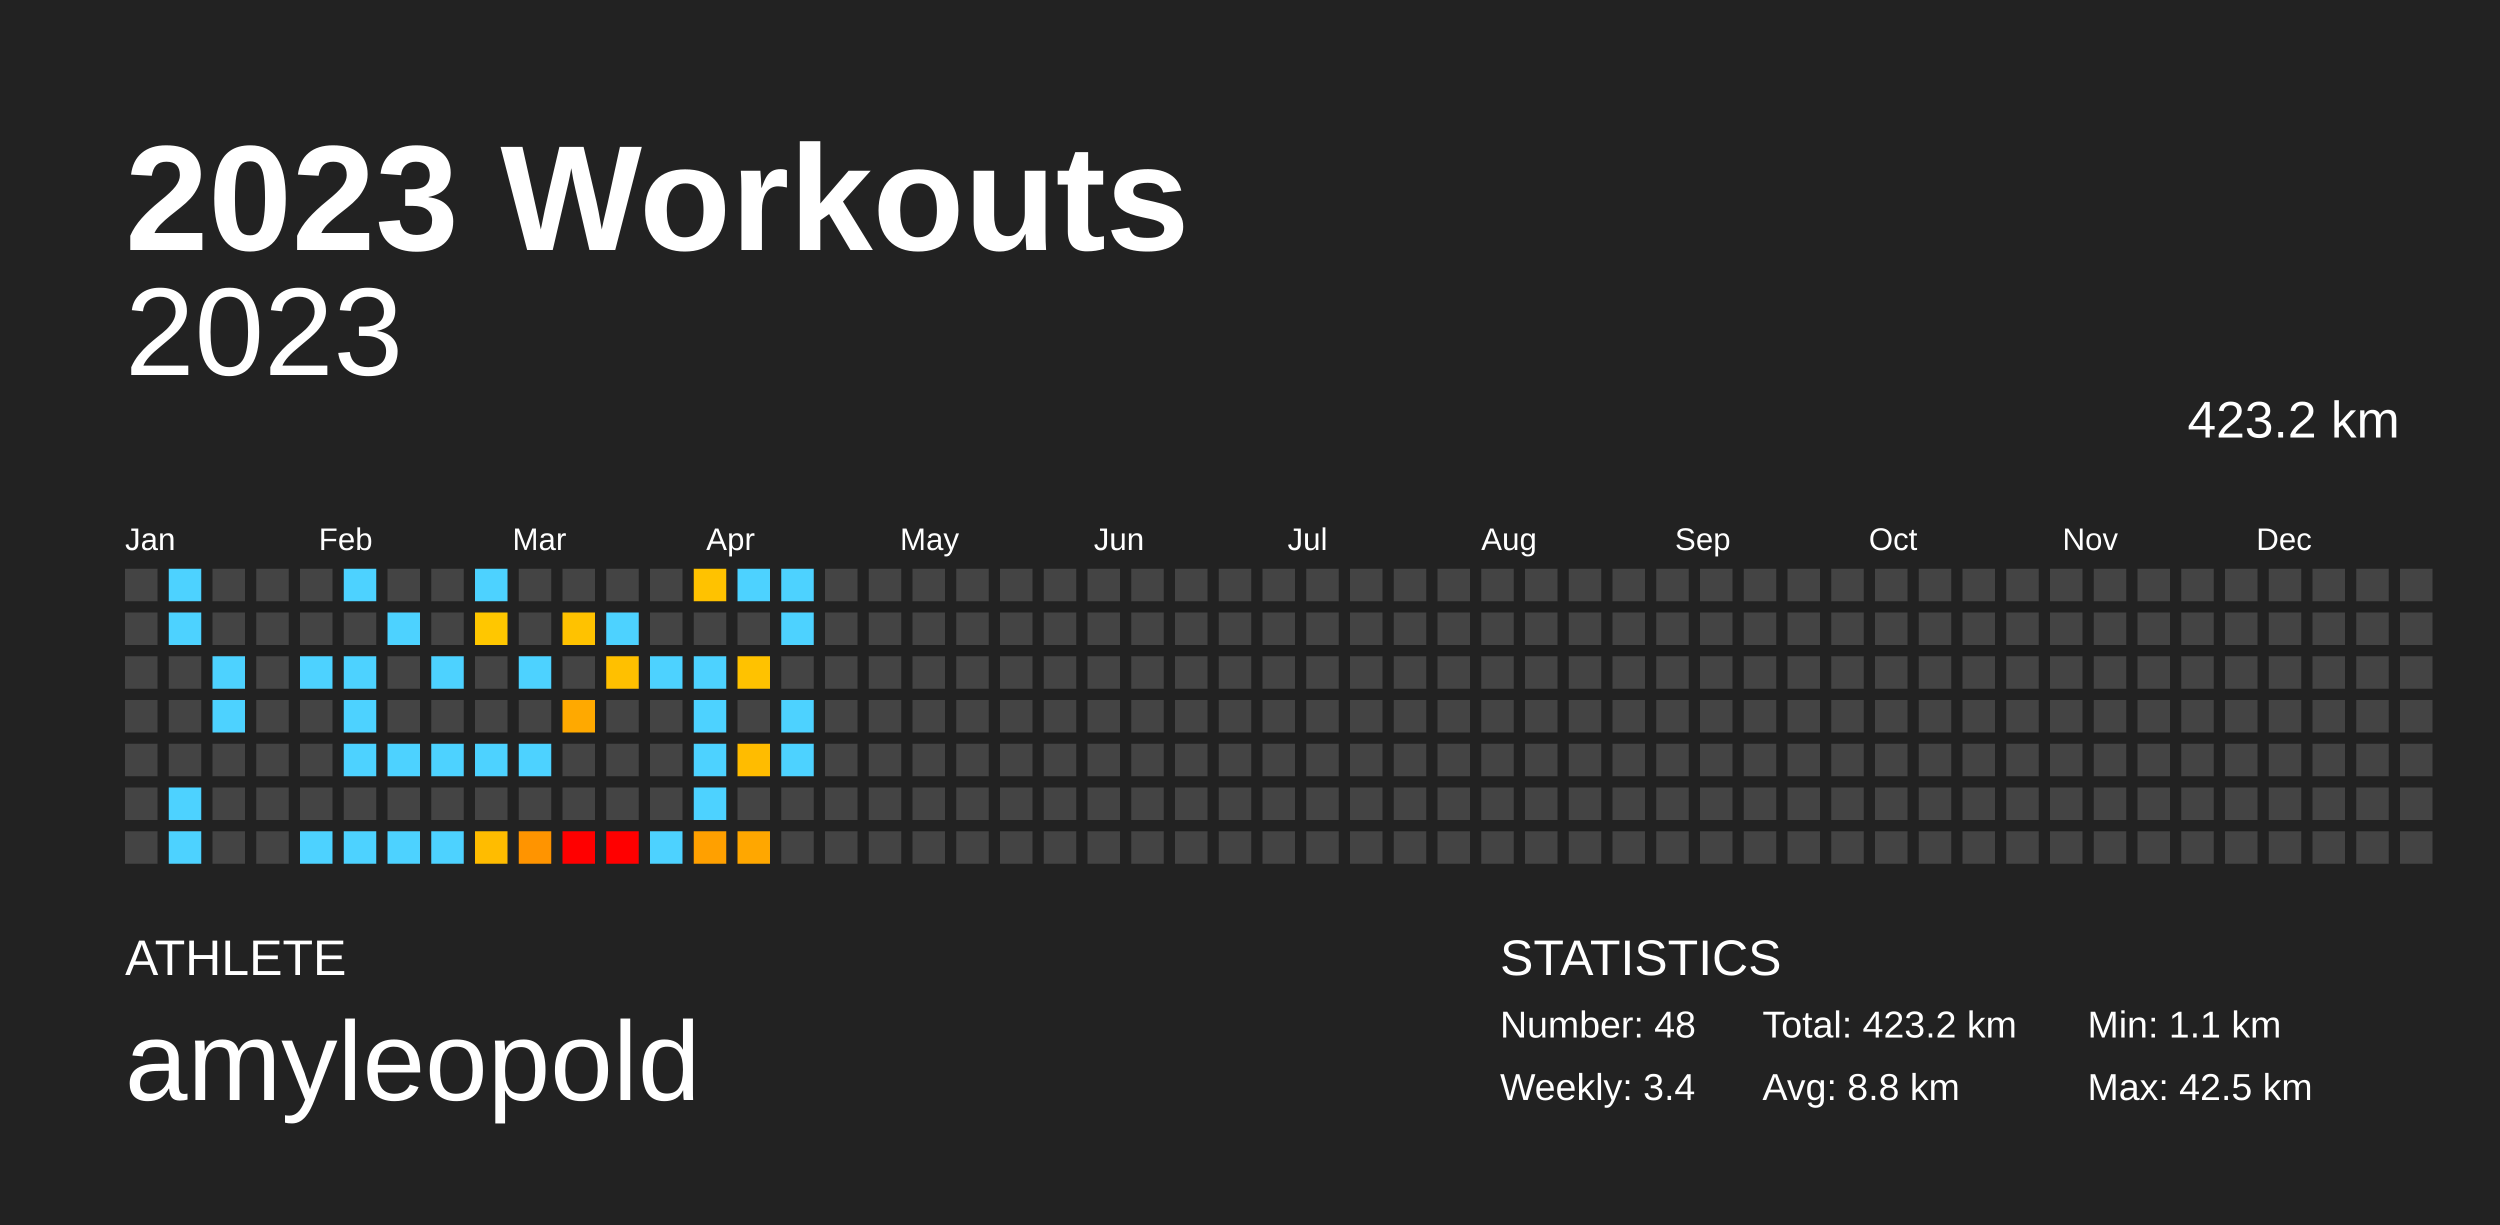
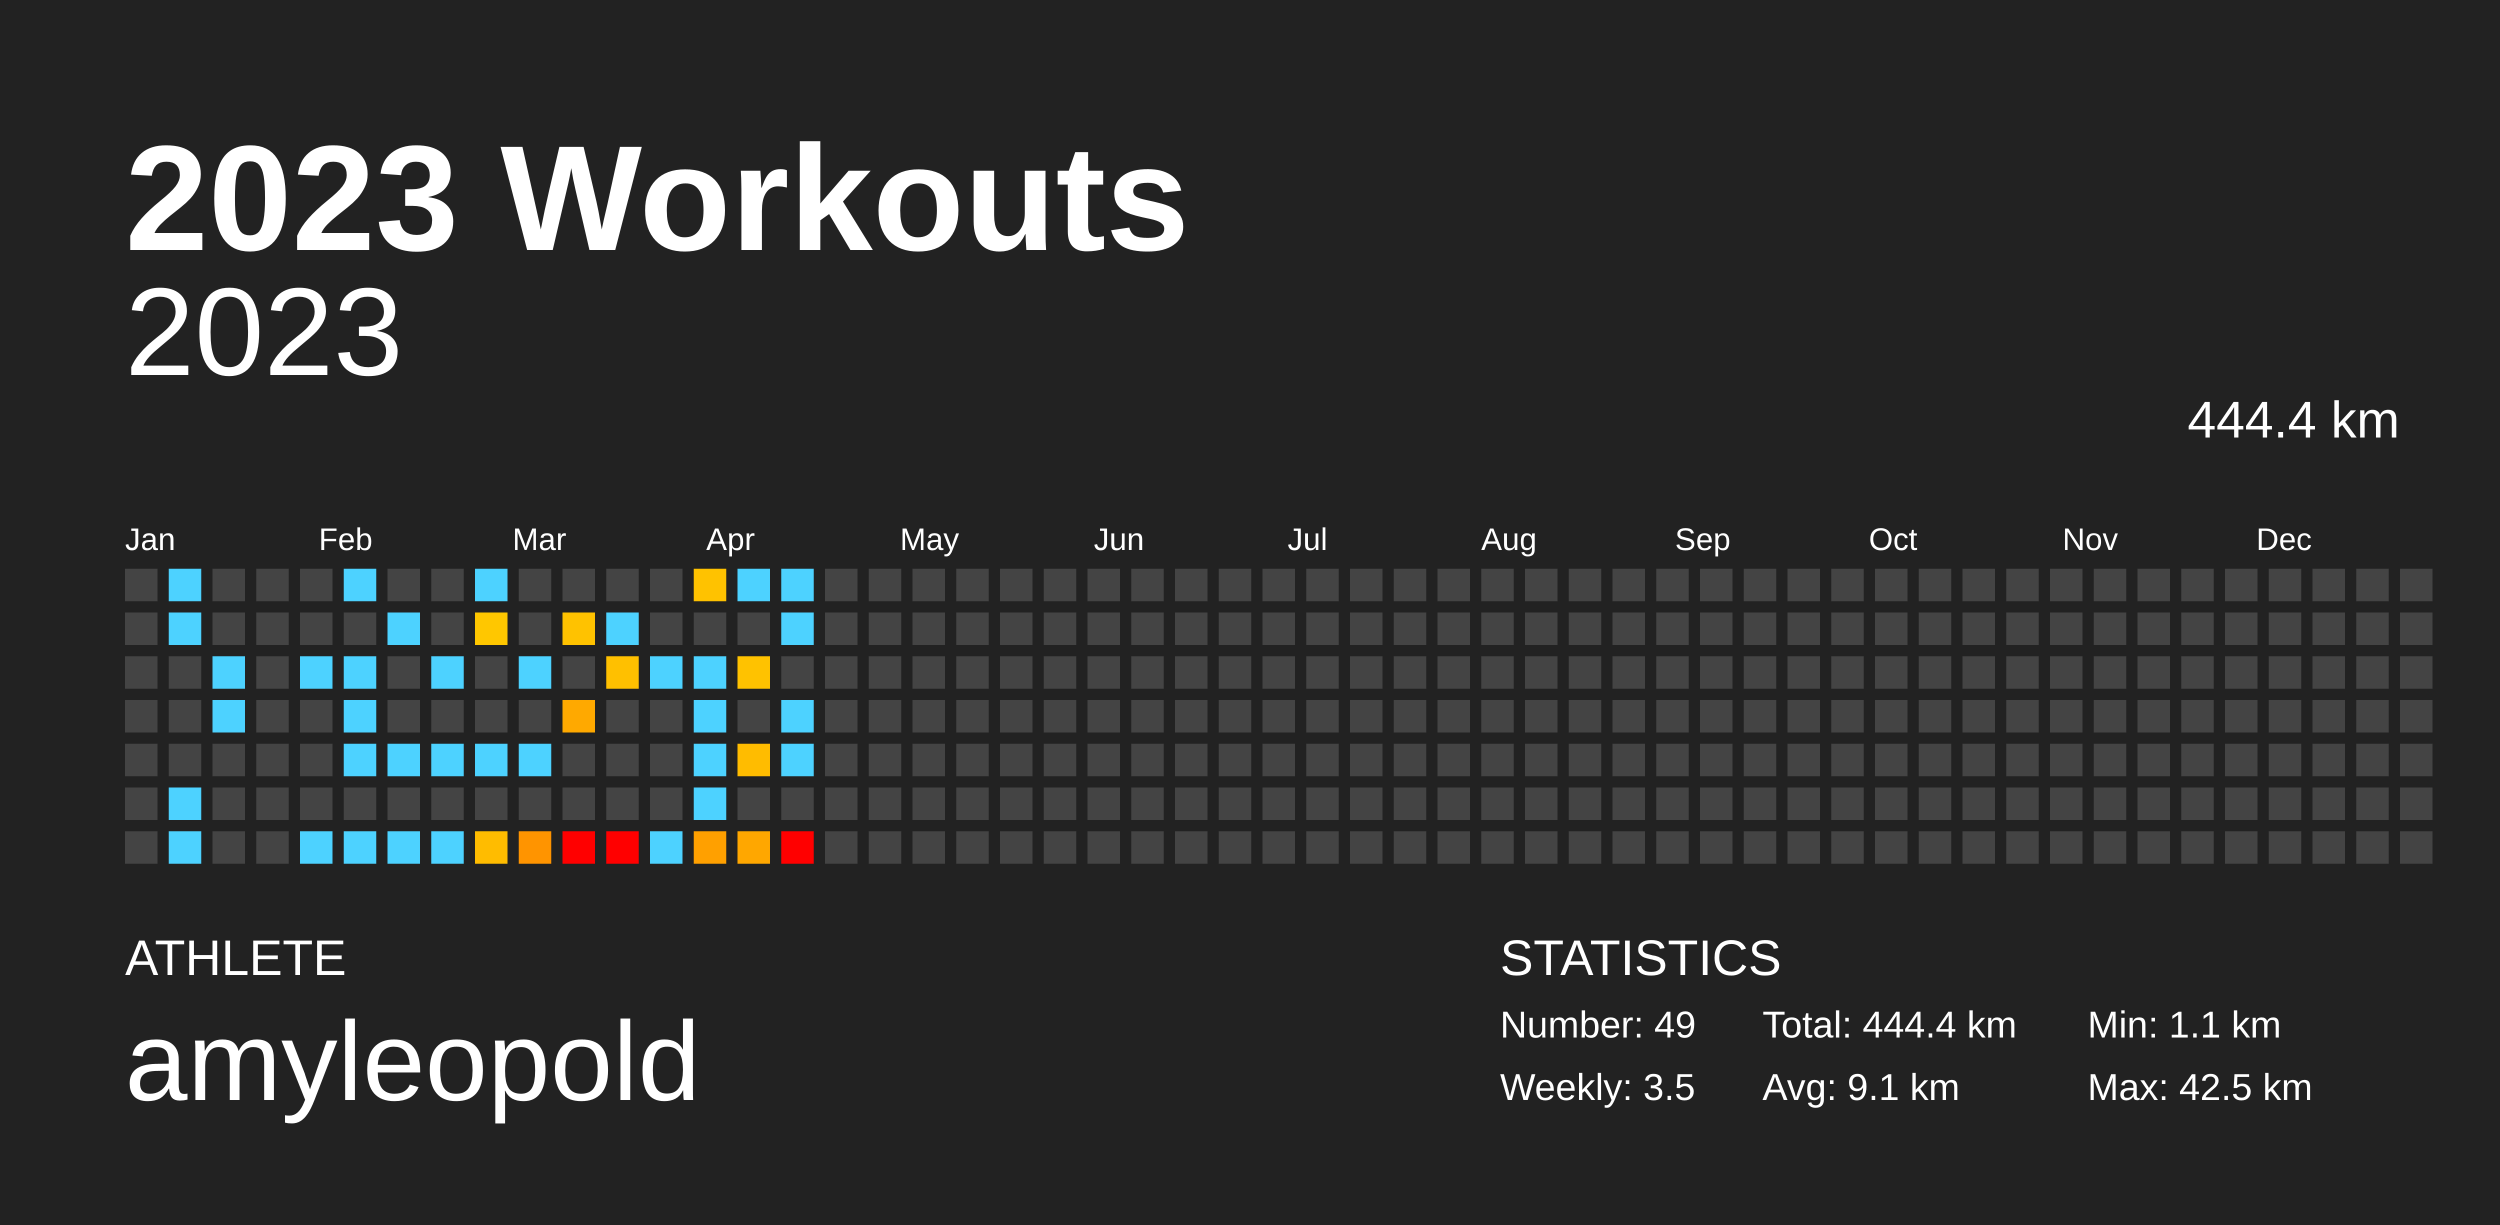
<svg xmlns="http://www.w3.org/2000/svg" baseProfile="full" height="98mm" version="1.1" viewBox="0,0,200,98" width="200mm">
  <defs />
  <rect fill="#222222" height="98" width="200" x="0" y="0" />
  <text fill="#FFFFFF" style="font-size:12px; font-family:Arial; font-weight:bold;" x="10" y="20">2023 Workouts</text>
  <text fill="#FFFFFF" style="font-size:4px; font-family:Arial" x="10" y="78">ATHLETE</text>
  <text fill="#FFFFFF" style="font-size:9px; font-family:Arial" x="10" y="88">amyleopold</text>
  <text fill="#FFFFFF" style="font-size:4px; font-family:Arial" x="120" y="78">STATISTICS</text>
-   <text fill="#FFFFFF" style="font-size:3px; font-family:Arial" x="120" y="83">Number: 48</text>
-   <text fill="#FFFFFF" style="font-size:3px; font-family:Arial" x="120" y="88">Weekly: 3.4</text>
-   <text fill="#FFFFFF" style="font-size:3px; font-family:Arial" x="141" y="83">Total: 423.2 km</text>
-   <text fill="#FFFFFF" style="font-size:3px; font-family:Arial" x="141" y="88">Avg: 8.8 km</text>
+   <text fill="#FFFFFF" style="font-size:3px; font-family:Arial" x="120" y="83">Number: 49</text>
+   <text fill="#FFFFFF" style="font-size:3px; font-family:Arial" x="120" y="88">Weekly: 3.5</text>
+   <text fill="#FFFFFF" style="font-size:3px; font-family:Arial" x="141" y="83">Total: 444.4 km</text>
+   <text fill="#FFFFFF" style="font-size:3px; font-family:Arial" x="141" y="88">Avg: 9.1 km</text>
  <text fill="#FFFFFF" style="font-size:3px; font-family:Arial" x="167" y="83">Min: 1.1 km</text>
  <text fill="#FFFFFF" style="font-size:3px; font-family:Arial" x="167" y="88">Max: 42.5 km</text>
  <text alignment-baseline="hanging" fill="#FFFFFF" style="font-size:10.0px; font-family:Arial;" x="10" y="30">2023</text>
-   <text alignment-baseline="hanging" fill="#FFFFFF" style="font-size:4.125px; font-family:Arial;" x="175" y="35">423.2 km</text>
+   <text alignment-baseline="hanging" fill="#FFFFFF" style="font-size:4.125px; font-family:Arial;" x="175" y="35">444.4 km</text>
  <text fill="#FFFFFF" style="font-size:2.5px; font-family:Arial" x="10.0" y="44">Jan</text>
  <text fill="#FFFFFF" style="font-size:2.5px; font-family:Arial" x="25.5" y="44">Feb</text>
  <text fill="#FFFFFF" style="font-size:2.5px; font-family:Arial" x="41.0" y="44">Mar</text>
  <text fill="#FFFFFF" style="font-size:2.5px; font-family:Arial" x="56.5" y="44">Apr</text>
  <text fill="#FFFFFF" style="font-size:2.5px; font-family:Arial" x="72.0" y="44">May</text>
  <text fill="#FFFFFF" style="font-size:2.5px; font-family:Arial" x="87.5" y="44">Jun</text>
  <text fill="#FFFFFF" style="font-size:2.5px; font-family:Arial" x="103.0" y="44">Jul</text>
  <text fill="#FFFFFF" style="font-size:2.5px; font-family:Arial" x="118.5" y="44">Aug</text>
  <text fill="#FFFFFF" style="font-size:2.5px; font-family:Arial" x="134.0" y="44">Sep</text>
  <text fill="#FFFFFF" style="font-size:2.5px; font-family:Arial" x="149.5" y="44">Oct</text>
  <text fill="#FFFFFF" style="font-size:2.5px; font-family:Arial" x="165.0" y="44">Nov</text>
  <text fill="#FFFFFF" style="font-size:2.5px; font-family:Arial" x="180.5" y="44">Dec</text>
  <rect fill="#444444" height="2.6" width="2.6" x="10.0" y="45.5" />
  <rect fill="#444444" height="2.6" width="2.6" x="10.0" y="49.0" />
  <rect fill="#444444" height="2.6" width="2.6" x="10.0" y="52.5" />
  <rect fill="#444444" height="2.6" width="2.6" x="10.0" y="56.0" />
  <rect fill="#444444" height="2.6" width="2.6" x="10.0" y="59.5" />
  <rect fill="#444444" height="2.6" width="2.6" x="10.0" y="63.0" />
  <rect fill="#444444" height="2.6" width="2.6" x="10.0" y="66.5" />
  <rect fill="#4dd2ff" height="2.6" width="2.6" x="13.5" y="45.5" />
  <rect fill="#4dd2ff" height="2.6" width="2.6" x="13.5" y="49.0" />
  <rect fill="#444444" height="2.6" width="2.6" x="13.5" y="52.5" />
  <rect fill="#444444" height="2.6" width="2.6" x="13.5" y="56.0" />
  <rect fill="#444444" height="2.6" width="2.6" x="13.5" y="59.5" />
  <rect fill="#4dd2ff" height="2.6" width="2.6" x="13.5" y="63.0" />
  <rect fill="#4dd2ff" height="2.6" width="2.6" x="13.5" y="66.5" />
  <rect fill="#444444" height="2.6" width="2.6" x="17.0" y="45.5" />
  <rect fill="#444444" height="2.6" width="2.6" x="17.0" y="49.0" />
  <rect fill="#4dd2ff" height="2.6" width="2.6" x="17.0" y="52.5" />
  <rect fill="#4dd2ff" height="2.6" width="2.6" x="17.0" y="56.0" />
  <rect fill="#444444" height="2.6" width="2.6" x="17.0" y="59.5" />
  <rect fill="#444444" height="2.6" width="2.6" x="17.0" y="63.0" />
  <rect fill="#444444" height="2.6" width="2.6" x="17.0" y="66.5" />
  <rect fill="#444444" height="2.6" width="2.6" x="20.5" y="45.5" />
  <rect fill="#444444" height="2.6" width="2.6" x="20.5" y="49.0" />
  <rect fill="#444444" height="2.6" width="2.6" x="20.5" y="52.5" />
  <rect fill="#444444" height="2.6" width="2.6" x="20.5" y="56.0" />
  <rect fill="#444444" height="2.6" width="2.6" x="20.5" y="59.5" />
  <rect fill="#444444" height="2.6" width="2.6" x="20.5" y="63.0" />
  <rect fill="#444444" height="2.6" width="2.6" x="20.5" y="66.5" />
  <rect fill="#444444" height="2.6" width="2.6" x="24.0" y="45.5" />
  <rect fill="#444444" height="2.6" width="2.6" x="24.0" y="49.0" />
  <rect fill="#4dd2ff" height="2.6" width="2.6" x="24.0" y="52.5" />
  <rect fill="#444444" height="2.6" width="2.6" x="24.0" y="56.0" />
  <rect fill="#444444" height="2.6" width="2.6" x="24.0" y="59.5" />
  <rect fill="#444444" height="2.6" width="2.6" x="24.0" y="63.0" />
  <rect fill="#4dd2ff" height="2.6" width="2.6" x="24.0" y="66.5" />
  <rect fill="#4dd2ff" height="2.6" width="2.6" x="27.5" y="45.5" />
  <rect fill="#444444" height="2.6" width="2.6" x="27.5" y="49.0" />
  <rect fill="#4dd2ff" height="2.6" width="2.6" x="27.5" y="52.5" />
  <rect fill="#4dd2ff" height="2.6" width="2.6" x="27.5" y="56.0" />
  <rect fill="#4dd2ff" height="2.6" width="2.6" x="27.5" y="59.5" />
  <rect fill="#444444" height="2.6" width="2.6" x="27.5" y="63.0" />
  <rect fill="#4dd2ff" height="2.6" width="2.6" x="27.5" y="66.5" />
  <rect fill="#444444" height="2.6" width="2.6" x="31.0" y="45.5" />
  <rect fill="#4dd2ff" height="2.6" width="2.6" x="31.0" y="49.0" />
  <rect fill="#444444" height="2.6" width="2.6" x="31.0" y="52.5" />
  <rect fill="#444444" height="2.6" width="2.6" x="31.0" y="56.0" />
  <rect fill="#4dd2ff" height="2.6" width="2.6" x="31.0" y="59.5" />
  <rect fill="#444444" height="2.6" width="2.6" x="31.0" y="63.0" />
  <rect fill="#4dd2ff" height="2.6" width="2.6" x="31.0" y="66.5" />
  <rect fill="#444444" height="2.6" width="2.6" x="34.5" y="45.5" />
  <rect fill="#444444" height="2.6" width="2.6" x="34.5" y="49.0" />
  <rect fill="#4dd2ff" height="2.6" width="2.6" x="34.5" y="52.5" />
  <rect fill="#444444" height="2.6" width="2.6" x="34.5" y="56.0" />
  <rect fill="#4dd2ff" height="2.6" width="2.6" x="34.5" y="59.5" />
  <rect fill="#444444" height="2.6" width="2.6" x="34.5" y="63.0" />
  <rect fill="#4dd2ff" height="2.6" width="2.6" x="34.5" y="66.5" />
  <rect fill="#4dd2ff" height="2.6" width="2.6" x="38.0" y="45.5" />
  <rect fill="#ffc700" height="2.6" width="2.6" x="38.0" y="49.0" />
  <rect fill="#444444" height="2.6" width="2.6" x="38.0" y="52.5" />
  <rect fill="#444444" height="2.6" width="2.6" x="38.0" y="56.0" />
  <rect fill="#4dd2ff" height="2.6" width="2.6" x="38.0" y="59.5" />
  <rect fill="#444444" height="2.6" width="2.6" x="38.0" y="63.0" />
  <rect fill="#ffbc00" height="2.6" width="2.6" x="38.0" y="66.5" />
  <rect fill="#444444" height="2.6" width="2.6" x="41.5" y="45.5" />
  <rect fill="#444444" height="2.6" width="2.6" x="41.5" y="49.0" />
  <rect fill="#4dd2ff" height="2.6" width="2.6" x="41.5" y="52.5" />
  <rect fill="#444444" height="2.6" width="2.6" x="41.5" y="56.0" />
  <rect fill="#4dd2ff" height="2.6" width="2.6" x="41.5" y="59.5" />
  <rect fill="#444444" height="2.6" width="2.6" x="41.5" y="63.0" />
  <rect fill="#ff9400" height="2.6" width="2.6" x="41.5" y="66.5" />
  <rect fill="#444444" height="2.6" width="2.6" x="45.0" y="45.5" />
  <rect fill="#ffc200" height="2.6" width="2.6" x="45.0" y="49.0" />
  <rect fill="#444444" height="2.6" width="2.6" x="45.0" y="52.5" />
  <rect fill="#ffa900" height="2.6" width="2.6" x="45.0" y="56.0" />
  <rect fill="#444444" height="2.6" width="2.6" x="45.0" y="59.5" />
  <rect fill="#444444" height="2.6" width="2.6" x="45.0" y="63.0" />
  <rect fill="red" height="2.6" width="2.6" x="45.0" y="66.5" />
  <rect fill="#444444" height="2.6" width="2.6" x="48.5" y="45.5" />
  <rect fill="#4dd2ff" height="2.6" width="2.6" x="48.5" y="49.0" />
  <rect fill="#ffc000" height="2.6" width="2.6" x="48.5" y="52.5" />
  <rect fill="#444444" height="2.6" width="2.6" x="48.5" y="56.0" />
  <rect fill="#444444" height="2.6" width="2.6" x="48.5" y="59.5" />
  <rect fill="#444444" height="2.6" width="2.6" x="48.5" y="63.0" />
  <rect fill="red" height="2.6" width="2.6" x="48.5" y="66.5" />
  <rect fill="#444444" height="2.6" width="2.6" x="52.0" y="45.5" />
  <rect fill="#444444" height="2.6" width="2.6" x="52.0" y="49.0" />
  <rect fill="#4dd2ff" height="2.6" width="2.6" x="52.0" y="52.5" />
  <rect fill="#444444" height="2.6" width="2.6" x="52.0" y="56.0" />
  <rect fill="#444444" height="2.6" width="2.6" x="52.0" y="59.5" />
  <rect fill="#444444" height="2.6" width="2.6" x="52.0" y="63.0" />
  <rect fill="#4dd2ff" height="2.6" width="2.6" x="52.0" y="66.5" />
  <rect fill="#ffc200" height="2.6" width="2.6" x="55.5" y="45.5" />
  <rect fill="#444444" height="2.6" width="2.6" x="55.5" y="49.0" />
  <rect fill="#4dd2ff" height="2.6" width="2.6" x="55.5" y="52.5" />
  <rect fill="#4dd2ff" height="2.6" width="2.6" x="55.5" y="56.0" />
  <rect fill="#4dd2ff" height="2.6" width="2.6" x="55.5" y="59.5" />
  <rect fill="#4dd2ff" height="2.6" width="2.6" x="55.5" y="63.0" />
  <rect fill="#ffa000" height="2.6" width="2.6" x="55.5" y="66.5" />
  <rect fill="#4dd2ff" height="2.6" width="2.6" x="59.0" y="45.5" />
  <rect fill="#444444" height="2.6" width="2.6" x="59.0" y="49.0" />
  <rect fill="#ffc200" height="2.6" width="2.6" x="59.0" y="52.5" />
  <rect fill="#444444" height="2.6" width="2.6" x="59.0" y="56.0" />
  <rect fill="#ffbc00" height="2.6" width="2.6" x="59.0" y="59.5" />
  <rect fill="#444444" height="2.6" width="2.6" x="59.0" y="63.0" />
  <rect fill="#ffa700" height="2.6" width="2.6" x="59.0" y="66.5" />
  <rect fill="#4dd2ff" height="2.6" width="2.6" x="62.5" y="45.5" />
  <rect fill="#4dd2ff" height="2.6" width="2.6" x="62.5" y="49.0" />
  <rect fill="#444444" height="2.6" width="2.6" x="62.5" y="52.5" />
  <rect fill="#4dd2ff" height="2.6" width="2.6" x="62.5" y="56.0" />
  <rect fill="#4dd2ff" height="2.6" width="2.6" x="62.5" y="59.5" />
  <rect fill="#444444" height="2.6" width="2.6" x="62.5" y="63.0" />
-   <rect fill="#444444" height="2.6" width="2.6" x="62.5" y="66.5" />
+   <rect fill="red" height="2.6" width="2.6" x="62.5" y="66.5" />
  <rect fill="#444444" height="2.6" width="2.6" x="66.0" y="45.5" />
  <rect fill="#444444" height="2.6" width="2.6" x="66.0" y="49.0" />
  <rect fill="#444444" height="2.6" width="2.6" x="66.0" y="52.5" />
  <rect fill="#444444" height="2.6" width="2.6" x="66.0" y="56.0" />
  <rect fill="#444444" height="2.6" width="2.6" x="66.0" y="59.5" />
  <rect fill="#444444" height="2.6" width="2.6" x="66.0" y="63.0" />
  <rect fill="#444444" height="2.6" width="2.6" x="66.0" y="66.5" />
  <rect fill="#444444" height="2.6" width="2.6" x="69.5" y="45.5" />
  <rect fill="#444444" height="2.6" width="2.6" x="69.5" y="49.0" />
  <rect fill="#444444" height="2.6" width="2.6" x="69.5" y="52.5" />
  <rect fill="#444444" height="2.6" width="2.6" x="69.5" y="56.0" />
  <rect fill="#444444" height="2.6" width="2.6" x="69.5" y="59.5" />
  <rect fill="#444444" height="2.6" width="2.6" x="69.5" y="63.0" />
  <rect fill="#444444" height="2.6" width="2.6" x="69.5" y="66.5" />
  <rect fill="#444444" height="2.6" width="2.6" x="73.0" y="45.5" />
  <rect fill="#444444" height="2.6" width="2.6" x="73.0" y="49.0" />
  <rect fill="#444444" height="2.6" width="2.6" x="73.0" y="52.5" />
  <rect fill="#444444" height="2.6" width="2.6" x="73.0" y="56.0" />
  <rect fill="#444444" height="2.6" width="2.6" x="73.0" y="59.5" />
  <rect fill="#444444" height="2.6" width="2.6" x="73.0" y="63.0" />
  <rect fill="#444444" height="2.6" width="2.6" x="73.0" y="66.5" />
  <rect fill="#444444" height="2.6" width="2.6" x="76.5" y="45.5" />
  <rect fill="#444444" height="2.6" width="2.6" x="76.5" y="49.0" />
  <rect fill="#444444" height="2.6" width="2.6" x="76.5" y="52.5" />
  <rect fill="#444444" height="2.6" width="2.6" x="76.5" y="56.0" />
  <rect fill="#444444" height="2.6" width="2.6" x="76.5" y="59.5" />
  <rect fill="#444444" height="2.6" width="2.6" x="76.5" y="63.0" />
  <rect fill="#444444" height="2.6" width="2.6" x="76.5" y="66.5" />
  <rect fill="#444444" height="2.6" width="2.6" x="80.0" y="45.5" />
  <rect fill="#444444" height="2.6" width="2.6" x="80.0" y="49.0" />
  <rect fill="#444444" height="2.6" width="2.6" x="80.0" y="52.5" />
  <rect fill="#444444" height="2.6" width="2.6" x="80.0" y="56.0" />
  <rect fill="#444444" height="2.6" width="2.6" x="80.0" y="59.5" />
  <rect fill="#444444" height="2.6" width="2.6" x="80.0" y="63.0" />
  <rect fill="#444444" height="2.6" width="2.6" x="80.0" y="66.5" />
  <rect fill="#444444" height="2.6" width="2.6" x="83.5" y="45.5" />
  <rect fill="#444444" height="2.6" width="2.6" x="83.5" y="49.0" />
  <rect fill="#444444" height="2.6" width="2.6" x="83.5" y="52.5" />
  <rect fill="#444444" height="2.6" width="2.6" x="83.5" y="56.0" />
  <rect fill="#444444" height="2.6" width="2.6" x="83.5" y="59.5" />
  <rect fill="#444444" height="2.6" width="2.6" x="83.5" y="63.0" />
  <rect fill="#444444" height="2.6" width="2.6" x="83.5" y="66.5" />
  <rect fill="#444444" height="2.6" width="2.6" x="87.0" y="45.5" />
  <rect fill="#444444" height="2.6" width="2.6" x="87.0" y="49.0" />
  <rect fill="#444444" height="2.6" width="2.6" x="87.0" y="52.5" />
  <rect fill="#444444" height="2.6" width="2.6" x="87.0" y="56.0" />
  <rect fill="#444444" height="2.6" width="2.6" x="87.0" y="59.5" />
  <rect fill="#444444" height="2.6" width="2.6" x="87.0" y="63.0" />
  <rect fill="#444444" height="2.6" width="2.6" x="87.0" y="66.5" />
  <rect fill="#444444" height="2.6" width="2.6" x="90.5" y="45.5" />
  <rect fill="#444444" height="2.6" width="2.6" x="90.5" y="49.0" />
  <rect fill="#444444" height="2.6" width="2.6" x="90.5" y="52.5" />
  <rect fill="#444444" height="2.6" width="2.6" x="90.5" y="56.0" />
  <rect fill="#444444" height="2.6" width="2.6" x="90.5" y="59.5" />
  <rect fill="#444444" height="2.6" width="2.6" x="90.5" y="63.0" />
  <rect fill="#444444" height="2.6" width="2.6" x="90.5" y="66.5" />
  <rect fill="#444444" height="2.6" width="2.6" x="94.0" y="45.5" />
  <rect fill="#444444" height="2.6" width="2.6" x="94.0" y="49.0" />
  <rect fill="#444444" height="2.6" width="2.6" x="94.0" y="52.5" />
  <rect fill="#444444" height="2.6" width="2.6" x="94.0" y="56.0" />
  <rect fill="#444444" height="2.6" width="2.6" x="94.0" y="59.5" />
  <rect fill="#444444" height="2.6" width="2.6" x="94.0" y="63.0" />
  <rect fill="#444444" height="2.6" width="2.6" x="94.0" y="66.5" />
  <rect fill="#444444" height="2.6" width="2.6" x="97.5" y="45.5" />
  <rect fill="#444444" height="2.6" width="2.6" x="97.5" y="49.0" />
  <rect fill="#444444" height="2.6" width="2.6" x="97.5" y="52.5" />
  <rect fill="#444444" height="2.6" width="2.6" x="97.5" y="56.0" />
  <rect fill="#444444" height="2.6" width="2.6" x="97.5" y="59.5" />
  <rect fill="#444444" height="2.6" width="2.6" x="97.5" y="63.0" />
  <rect fill="#444444" height="2.6" width="2.6" x="97.5" y="66.5" />
  <rect fill="#444444" height="2.6" width="2.6" x="101.0" y="45.5" />
  <rect fill="#444444" height="2.6" width="2.6" x="101.0" y="49.0" />
  <rect fill="#444444" height="2.6" width="2.6" x="101.0" y="52.5" />
  <rect fill="#444444" height="2.6" width="2.6" x="101.0" y="56.0" />
  <rect fill="#444444" height="2.6" width="2.6" x="101.0" y="59.5" />
  <rect fill="#444444" height="2.6" width="2.6" x="101.0" y="63.0" />
  <rect fill="#444444" height="2.6" width="2.6" x="101.0" y="66.5" />
  <rect fill="#444444" height="2.6" width="2.6" x="104.5" y="45.5" />
  <rect fill="#444444" height="2.6" width="2.6" x="104.5" y="49.0" />
  <rect fill="#444444" height="2.6" width="2.6" x="104.5" y="52.5" />
  <rect fill="#444444" height="2.6" width="2.6" x="104.5" y="56.0" />
  <rect fill="#444444" height="2.6" width="2.6" x="104.5" y="59.5" />
  <rect fill="#444444" height="2.6" width="2.6" x="104.5" y="63.0" />
  <rect fill="#444444" height="2.6" width="2.6" x="104.5" y="66.5" />
  <rect fill="#444444" height="2.6" width="2.6" x="108.0" y="45.5" />
  <rect fill="#444444" height="2.6" width="2.6" x="108.0" y="49.0" />
  <rect fill="#444444" height="2.6" width="2.6" x="108.0" y="52.5" />
  <rect fill="#444444" height="2.6" width="2.6" x="108.0" y="56.0" />
  <rect fill="#444444" height="2.6" width="2.6" x="108.0" y="59.5" />
  <rect fill="#444444" height="2.6" width="2.6" x="108.0" y="63.0" />
  <rect fill="#444444" height="2.6" width="2.6" x="108.0" y="66.5" />
  <rect fill="#444444" height="2.6" width="2.6" x="111.5" y="45.5" />
  <rect fill="#444444" height="2.6" width="2.6" x="111.5" y="49.0" />
  <rect fill="#444444" height="2.6" width="2.6" x="111.5" y="52.5" />
  <rect fill="#444444" height="2.6" width="2.6" x="111.5" y="56.0" />
  <rect fill="#444444" height="2.6" width="2.6" x="111.5" y="59.5" />
  <rect fill="#444444" height="2.6" width="2.6" x="111.5" y="63.0" />
  <rect fill="#444444" height="2.6" width="2.6" x="111.5" y="66.5" />
  <rect fill="#444444" height="2.6" width="2.6" x="115.0" y="45.5" />
  <rect fill="#444444" height="2.6" width="2.6" x="115.0" y="49.0" />
  <rect fill="#444444" height="2.6" width="2.6" x="115.0" y="52.5" />
  <rect fill="#444444" height="2.6" width="2.6" x="115.0" y="56.0" />
  <rect fill="#444444" height="2.6" width="2.6" x="115.0" y="59.5" />
  <rect fill="#444444" height="2.6" width="2.6" x="115.0" y="63.0" />
  <rect fill="#444444" height="2.6" width="2.6" x="115.0" y="66.5" />
  <rect fill="#444444" height="2.6" width="2.6" x="118.5" y="45.5" />
  <rect fill="#444444" height="2.6" width="2.6" x="118.5" y="49.0" />
  <rect fill="#444444" height="2.6" width="2.6" x="118.5" y="52.5" />
  <rect fill="#444444" height="2.6" width="2.6" x="118.5" y="56.0" />
  <rect fill="#444444" height="2.6" width="2.6" x="118.5" y="59.5" />
  <rect fill="#444444" height="2.6" width="2.6" x="118.5" y="63.0" />
  <rect fill="#444444" height="2.6" width="2.6" x="118.5" y="66.5" />
  <rect fill="#444444" height="2.6" width="2.6" x="122.0" y="45.5" />
  <rect fill="#444444" height="2.6" width="2.6" x="122.0" y="49.0" />
  <rect fill="#444444" height="2.6" width="2.6" x="122.0" y="52.5" />
  <rect fill="#444444" height="2.6" width="2.6" x="122.0" y="56.0" />
  <rect fill="#444444" height="2.6" width="2.6" x="122.0" y="59.5" />
  <rect fill="#444444" height="2.6" width="2.6" x="122.0" y="63.0" />
  <rect fill="#444444" height="2.6" width="2.6" x="122.0" y="66.5" />
  <rect fill="#444444" height="2.6" width="2.6" x="125.5" y="45.5" />
  <rect fill="#444444" height="2.6" width="2.6" x="125.5" y="49.0" />
  <rect fill="#444444" height="2.6" width="2.6" x="125.5" y="52.5" />
  <rect fill="#444444" height="2.6" width="2.6" x="125.5" y="56.0" />
  <rect fill="#444444" height="2.6" width="2.6" x="125.5" y="59.5" />
  <rect fill="#444444" height="2.6" width="2.6" x="125.5" y="63.0" />
  <rect fill="#444444" height="2.6" width="2.6" x="125.5" y="66.5" />
  <rect fill="#444444" height="2.6" width="2.6" x="129.0" y="45.5" />
  <rect fill="#444444" height="2.6" width="2.6" x="129.0" y="49.0" />
  <rect fill="#444444" height="2.6" width="2.6" x="129.0" y="52.5" />
  <rect fill="#444444" height="2.6" width="2.6" x="129.0" y="56.0" />
  <rect fill="#444444" height="2.6" width="2.6" x="129.0" y="59.5" />
  <rect fill="#444444" height="2.6" width="2.6" x="129.0" y="63.0" />
  <rect fill="#444444" height="2.6" width="2.6" x="129.0" y="66.5" />
  <rect fill="#444444" height="2.6" width="2.6" x="132.5" y="45.5" />
  <rect fill="#444444" height="2.6" width="2.6" x="132.5" y="49.0" />
  <rect fill="#444444" height="2.6" width="2.6" x="132.5" y="52.5" />
  <rect fill="#444444" height="2.6" width="2.6" x="132.5" y="56.0" />
  <rect fill="#444444" height="2.6" width="2.6" x="132.5" y="59.5" />
  <rect fill="#444444" height="2.6" width="2.6" x="132.5" y="63.0" />
  <rect fill="#444444" height="2.6" width="2.6" x="132.5" y="66.5" />
  <rect fill="#444444" height="2.6" width="2.6" x="136.0" y="45.5" />
  <rect fill="#444444" height="2.6" width="2.6" x="136.0" y="49.0" />
  <rect fill="#444444" height="2.6" width="2.6" x="136.0" y="52.5" />
  <rect fill="#444444" height="2.6" width="2.6" x="136.0" y="56.0" />
  <rect fill="#444444" height="2.6" width="2.6" x="136.0" y="59.5" />
  <rect fill="#444444" height="2.6" width="2.6" x="136.0" y="63.0" />
  <rect fill="#444444" height="2.6" width="2.6" x="136.0" y="66.5" />
  <rect fill="#444444" height="2.6" width="2.6" x="139.5" y="45.5" />
  <rect fill="#444444" height="2.6" width="2.6" x="139.5" y="49.0" />
  <rect fill="#444444" height="2.6" width="2.6" x="139.5" y="52.5" />
  <rect fill="#444444" height="2.6" width="2.6" x="139.5" y="56.0" />
  <rect fill="#444444" height="2.6" width="2.6" x="139.5" y="59.5" />
  <rect fill="#444444" height="2.6" width="2.6" x="139.5" y="63.0" />
  <rect fill="#444444" height="2.6" width="2.6" x="139.5" y="66.5" />
  <rect fill="#444444" height="2.6" width="2.6" x="143.0" y="45.5" />
  <rect fill="#444444" height="2.6" width="2.6" x="143.0" y="49.0" />
  <rect fill="#444444" height="2.6" width="2.6" x="143.0" y="52.5" />
  <rect fill="#444444" height="2.6" width="2.6" x="143.0" y="56.0" />
  <rect fill="#444444" height="2.6" width="2.6" x="143.0" y="59.5" />
  <rect fill="#444444" height="2.6" width="2.6" x="143.0" y="63.0" />
  <rect fill="#444444" height="2.6" width="2.6" x="143.0" y="66.5" />
  <rect fill="#444444" height="2.6" width="2.6" x="146.5" y="45.5" />
  <rect fill="#444444" height="2.6" width="2.6" x="146.5" y="49.0" />
  <rect fill="#444444" height="2.6" width="2.6" x="146.5" y="52.5" />
  <rect fill="#444444" height="2.6" width="2.6" x="146.5" y="56.0" />
  <rect fill="#444444" height="2.6" width="2.6" x="146.5" y="59.5" />
  <rect fill="#444444" height="2.6" width="2.6" x="146.5" y="63.0" />
  <rect fill="#444444" height="2.6" width="2.6" x="146.5" y="66.5" />
  <rect fill="#444444" height="2.6" width="2.6" x="150.0" y="45.5" />
  <rect fill="#444444" height="2.6" width="2.6" x="150.0" y="49.0" />
  <rect fill="#444444" height="2.6" width="2.6" x="150.0" y="52.5" />
  <rect fill="#444444" height="2.6" width="2.6" x="150.0" y="56.0" />
  <rect fill="#444444" height="2.6" width="2.6" x="150.0" y="59.5" />
  <rect fill="#444444" height="2.6" width="2.6" x="150.0" y="63.0" />
  <rect fill="#444444" height="2.6" width="2.6" x="150.0" y="66.5" />
  <rect fill="#444444" height="2.6" width="2.6" x="153.5" y="45.5" />
  <rect fill="#444444" height="2.6" width="2.6" x="153.5" y="49.0" />
  <rect fill="#444444" height="2.6" width="2.6" x="153.5" y="52.5" />
  <rect fill="#444444" height="2.6" width="2.6" x="153.5" y="56.0" />
  <rect fill="#444444" height="2.6" width="2.6" x="153.5" y="59.5" />
  <rect fill="#444444" height="2.6" width="2.6" x="153.5" y="63.0" />
  <rect fill="#444444" height="2.6" width="2.6" x="153.5" y="66.5" />
  <rect fill="#444444" height="2.6" width="2.6" x="157.0" y="45.5" />
  <rect fill="#444444" height="2.6" width="2.6" x="157.0" y="49.0" />
  <rect fill="#444444" height="2.6" width="2.6" x="157.0" y="52.5" />
  <rect fill="#444444" height="2.6" width="2.6" x="157.0" y="56.0" />
  <rect fill="#444444" height="2.6" width="2.6" x="157.0" y="59.5" />
  <rect fill="#444444" height="2.6" width="2.6" x="157.0" y="63.0" />
  <rect fill="#444444" height="2.6" width="2.6" x="157.0" y="66.5" />
  <rect fill="#444444" height="2.6" width="2.6" x="160.5" y="45.5" />
  <rect fill="#444444" height="2.6" width="2.6" x="160.5" y="49.0" />
  <rect fill="#444444" height="2.6" width="2.6" x="160.5" y="52.5" />
  <rect fill="#444444" height="2.6" width="2.6" x="160.5" y="56.0" />
  <rect fill="#444444" height="2.6" width="2.6" x="160.5" y="59.5" />
  <rect fill="#444444" height="2.6" width="2.6" x="160.5" y="63.0" />
  <rect fill="#444444" height="2.6" width="2.6" x="160.5" y="66.5" />
  <rect fill="#444444" height="2.6" width="2.6" x="164.0" y="45.5" />
  <rect fill="#444444" height="2.6" width="2.6" x="164.0" y="49.0" />
  <rect fill="#444444" height="2.6" width="2.6" x="164.0" y="52.5" />
  <rect fill="#444444" height="2.6" width="2.6" x="164.0" y="56.0" />
  <rect fill="#444444" height="2.6" width="2.6" x="164.0" y="59.5" />
  <rect fill="#444444" height="2.6" width="2.6" x="164.0" y="63.0" />
  <rect fill="#444444" height="2.6" width="2.6" x="164.0" y="66.5" />
  <rect fill="#444444" height="2.6" width="2.6" x="167.5" y="45.5" />
  <rect fill="#444444" height="2.6" width="2.6" x="167.5" y="49.0" />
  <rect fill="#444444" height="2.6" width="2.6" x="167.5" y="52.5" />
  <rect fill="#444444" height="2.6" width="2.6" x="167.5" y="56.0" />
  <rect fill="#444444" height="2.6" width="2.6" x="167.5" y="59.5" />
  <rect fill="#444444" height="2.6" width="2.6" x="167.5" y="63.0" />
  <rect fill="#444444" height="2.6" width="2.6" x="167.5" y="66.5" />
  <rect fill="#444444" height="2.6" width="2.6" x="171.0" y="45.5" />
  <rect fill="#444444" height="2.6" width="2.6" x="171.0" y="49.0" />
  <rect fill="#444444" height="2.6" width="2.6" x="171.0" y="52.5" />
  <rect fill="#444444" height="2.6" width="2.6" x="171.0" y="56.0" />
  <rect fill="#444444" height="2.6" width="2.6" x="171.0" y="59.5" />
  <rect fill="#444444" height="2.6" width="2.6" x="171.0" y="63.0" />
  <rect fill="#444444" height="2.6" width="2.6" x="171.0" y="66.5" />
  <rect fill="#444444" height="2.6" width="2.6" x="174.5" y="45.5" />
  <rect fill="#444444" height="2.6" width="2.6" x="174.5" y="49.0" />
  <rect fill="#444444" height="2.6" width="2.6" x="174.5" y="52.5" />
  <rect fill="#444444" height="2.6" width="2.6" x="174.5" y="56.0" />
  <rect fill="#444444" height="2.6" width="2.6" x="174.5" y="59.5" />
  <rect fill="#444444" height="2.6" width="2.6" x="174.5" y="63.0" />
  <rect fill="#444444" height="2.6" width="2.6" x="174.5" y="66.5" />
  <rect fill="#444444" height="2.6" width="2.6" x="178.0" y="45.5" />
  <rect fill="#444444" height="2.6" width="2.6" x="178.0" y="49.0" />
  <rect fill="#444444" height="2.6" width="2.6" x="178.0" y="52.5" />
  <rect fill="#444444" height="2.6" width="2.6" x="178.0" y="56.0" />
  <rect fill="#444444" height="2.6" width="2.6" x="178.0" y="59.5" />
  <rect fill="#444444" height="2.6" width="2.6" x="178.0" y="63.0" />
  <rect fill="#444444" height="2.6" width="2.6" x="178.0" y="66.5" />
  <rect fill="#444444" height="2.6" width="2.6" x="181.5" y="45.5" />
  <rect fill="#444444" height="2.6" width="2.6" x="181.5" y="49.0" />
  <rect fill="#444444" height="2.6" width="2.6" x="181.5" y="52.5" />
  <rect fill="#444444" height="2.6" width="2.6" x="181.5" y="56.0" />
  <rect fill="#444444" height="2.6" width="2.6" x="181.5" y="59.5" />
  <rect fill="#444444" height="2.6" width="2.6" x="181.5" y="63.0" />
  <rect fill="#444444" height="2.6" width="2.6" x="181.5" y="66.5" />
  <rect fill="#444444" height="2.6" width="2.6" x="185.0" y="45.5" />
  <rect fill="#444444" height="2.6" width="2.6" x="185.0" y="49.0" />
  <rect fill="#444444" height="2.6" width="2.6" x="185.0" y="52.5" />
  <rect fill="#444444" height="2.6" width="2.6" x="185.0" y="56.0" />
  <rect fill="#444444" height="2.6" width="2.6" x="185.0" y="59.5" />
  <rect fill="#444444" height="2.6" width="2.6" x="185.0" y="63.0" />
  <rect fill="#444444" height="2.6" width="2.6" x="185.0" y="66.5" />
  <rect fill="#444444" height="2.6" width="2.6" x="188.5" y="45.5" />
  <rect fill="#444444" height="2.6" width="2.6" x="188.5" y="49.0" />
  <rect fill="#444444" height="2.6" width="2.6" x="188.5" y="52.5" />
  <rect fill="#444444" height="2.6" width="2.6" x="188.5" y="56.0" />
  <rect fill="#444444" height="2.6" width="2.6" x="188.5" y="59.5" />
  <rect fill="#444444" height="2.6" width="2.6" x="188.5" y="63.0" />
  <rect fill="#444444" height="2.6" width="2.6" x="188.5" y="66.5" />
  <rect fill="#444444" height="2.6" width="2.6" x="192.0" y="45.5" />
  <rect fill="#444444" height="2.6" width="2.6" x="192.0" y="49.0" />
  <rect fill="#444444" height="2.6" width="2.6" x="192.0" y="52.5" />
  <rect fill="#444444" height="2.6" width="2.6" x="192.0" y="56.0" />
  <rect fill="#444444" height="2.6" width="2.6" x="192.0" y="59.5" />
  <rect fill="#444444" height="2.6" width="2.6" x="192.0" y="63.0" />
  <rect fill="#444444" height="2.6" width="2.6" x="192.0" y="66.5" />
</svg>
